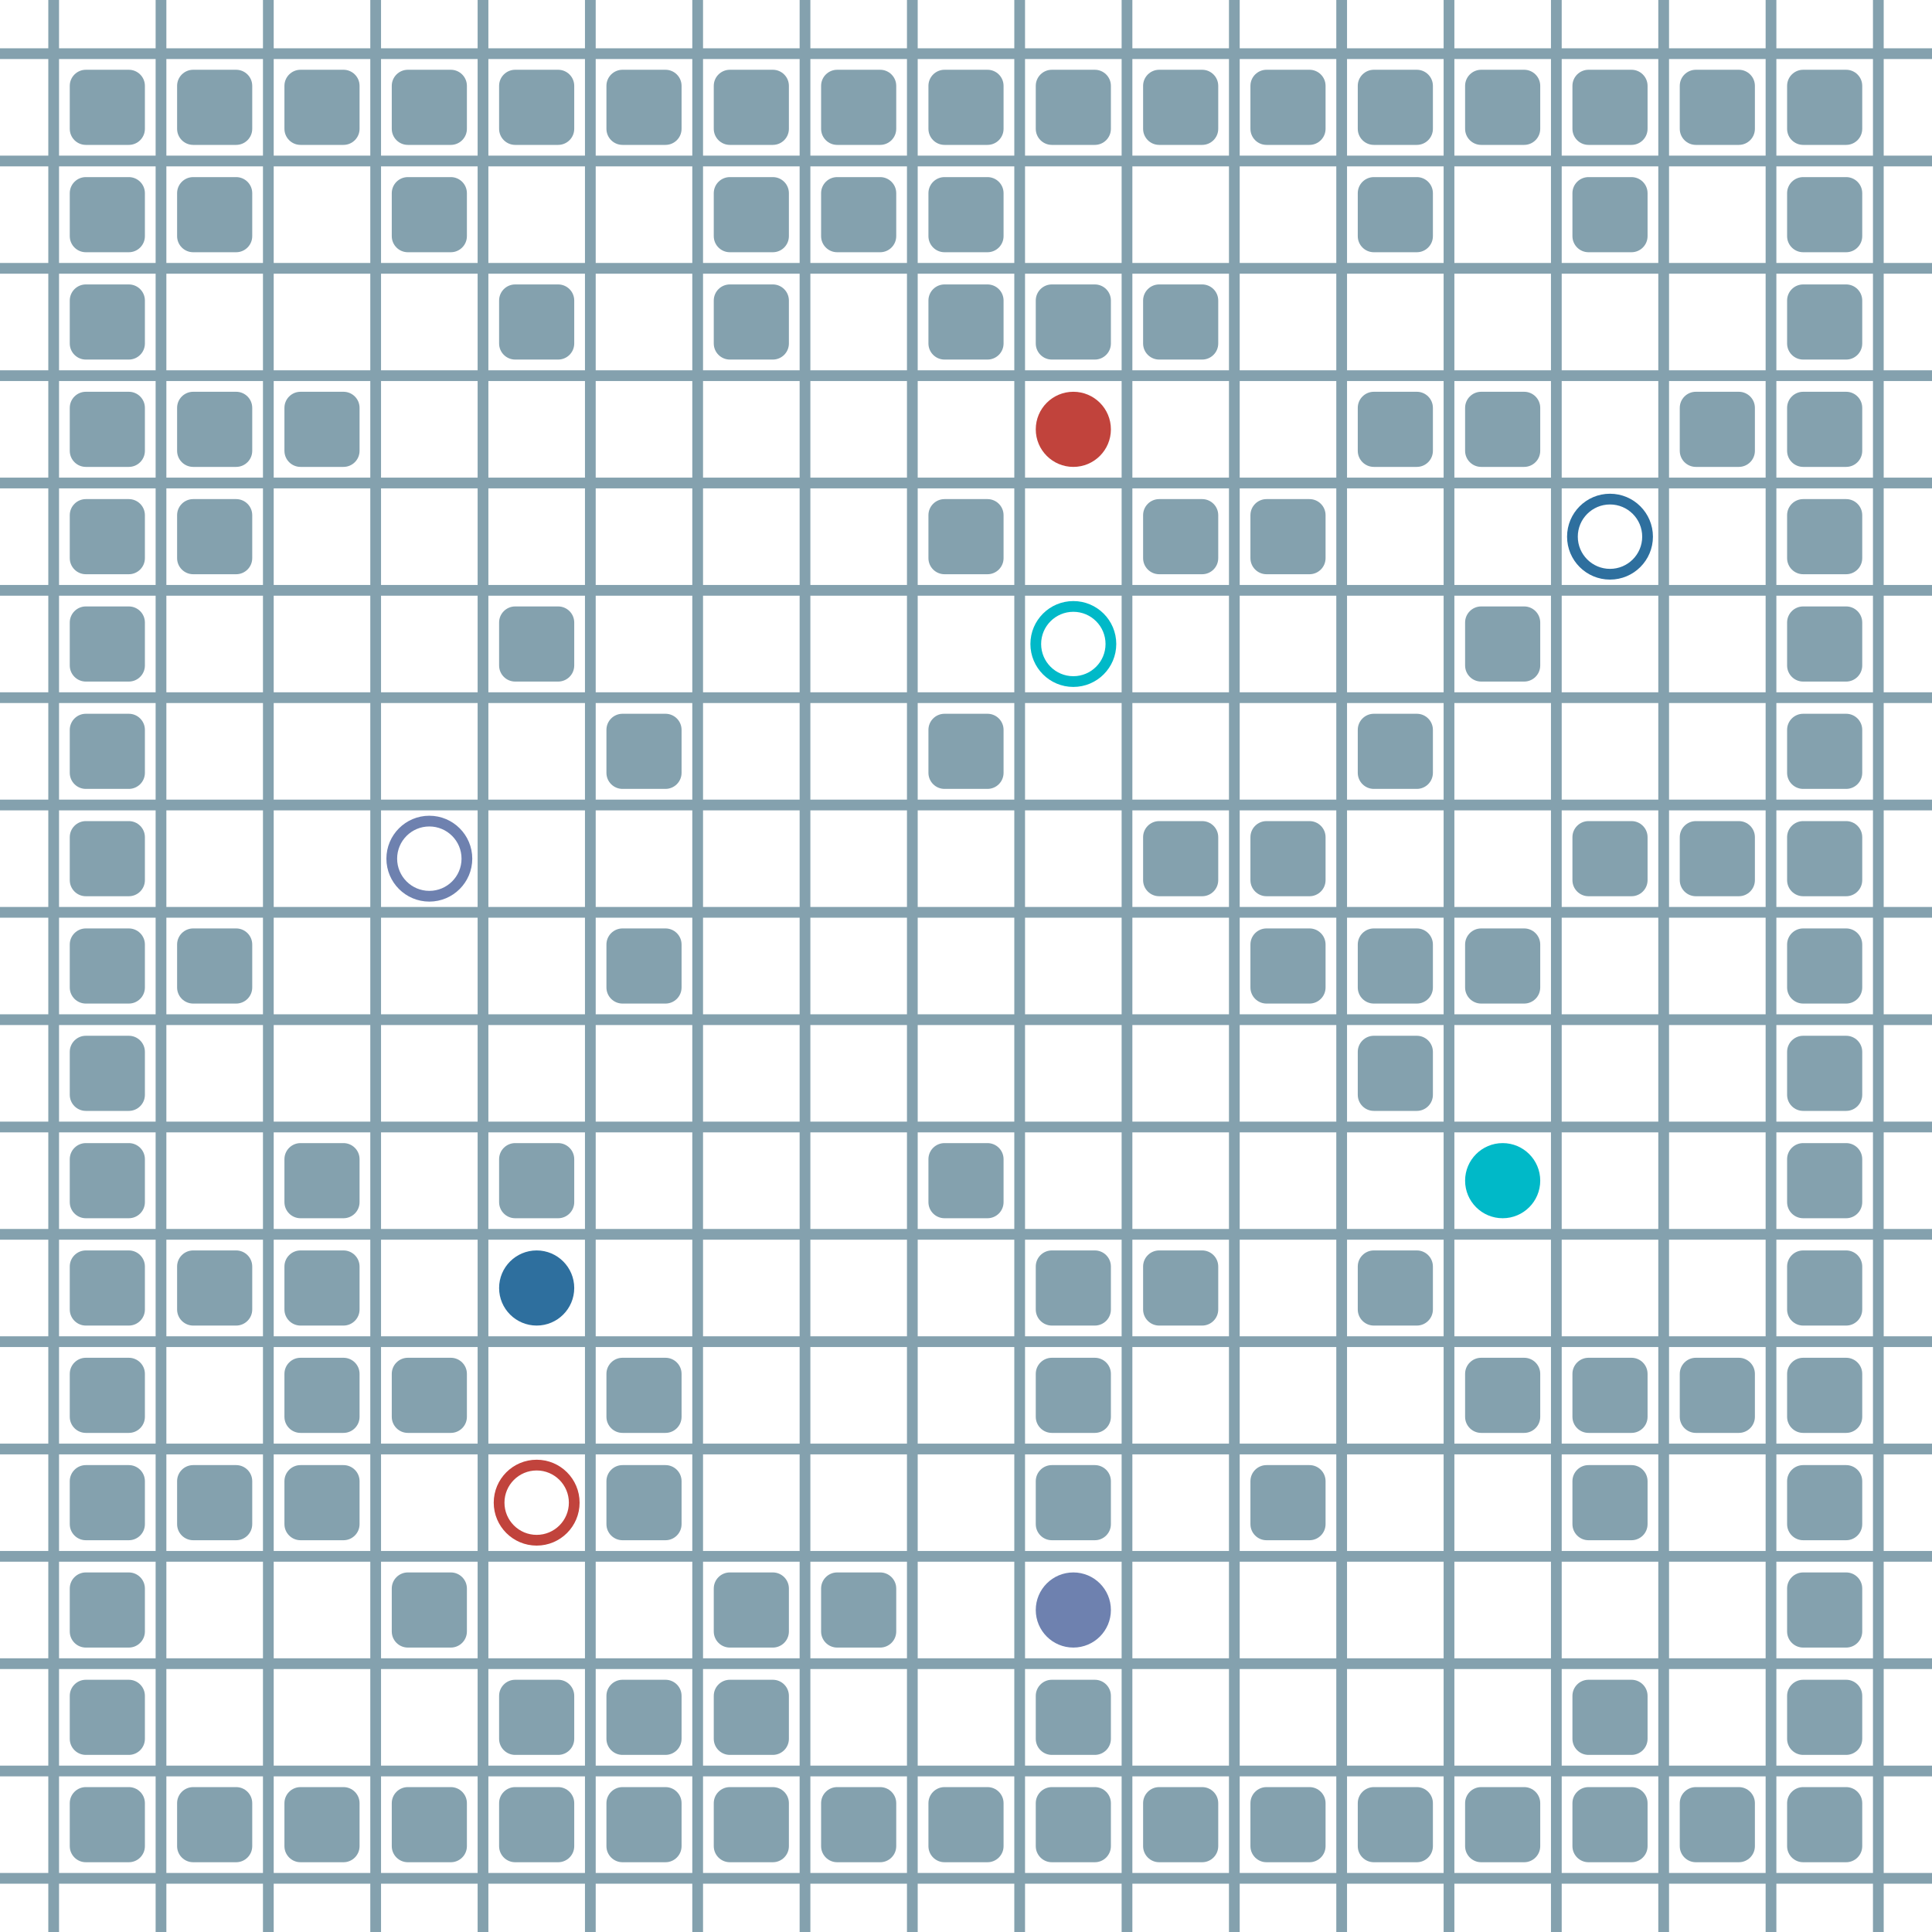
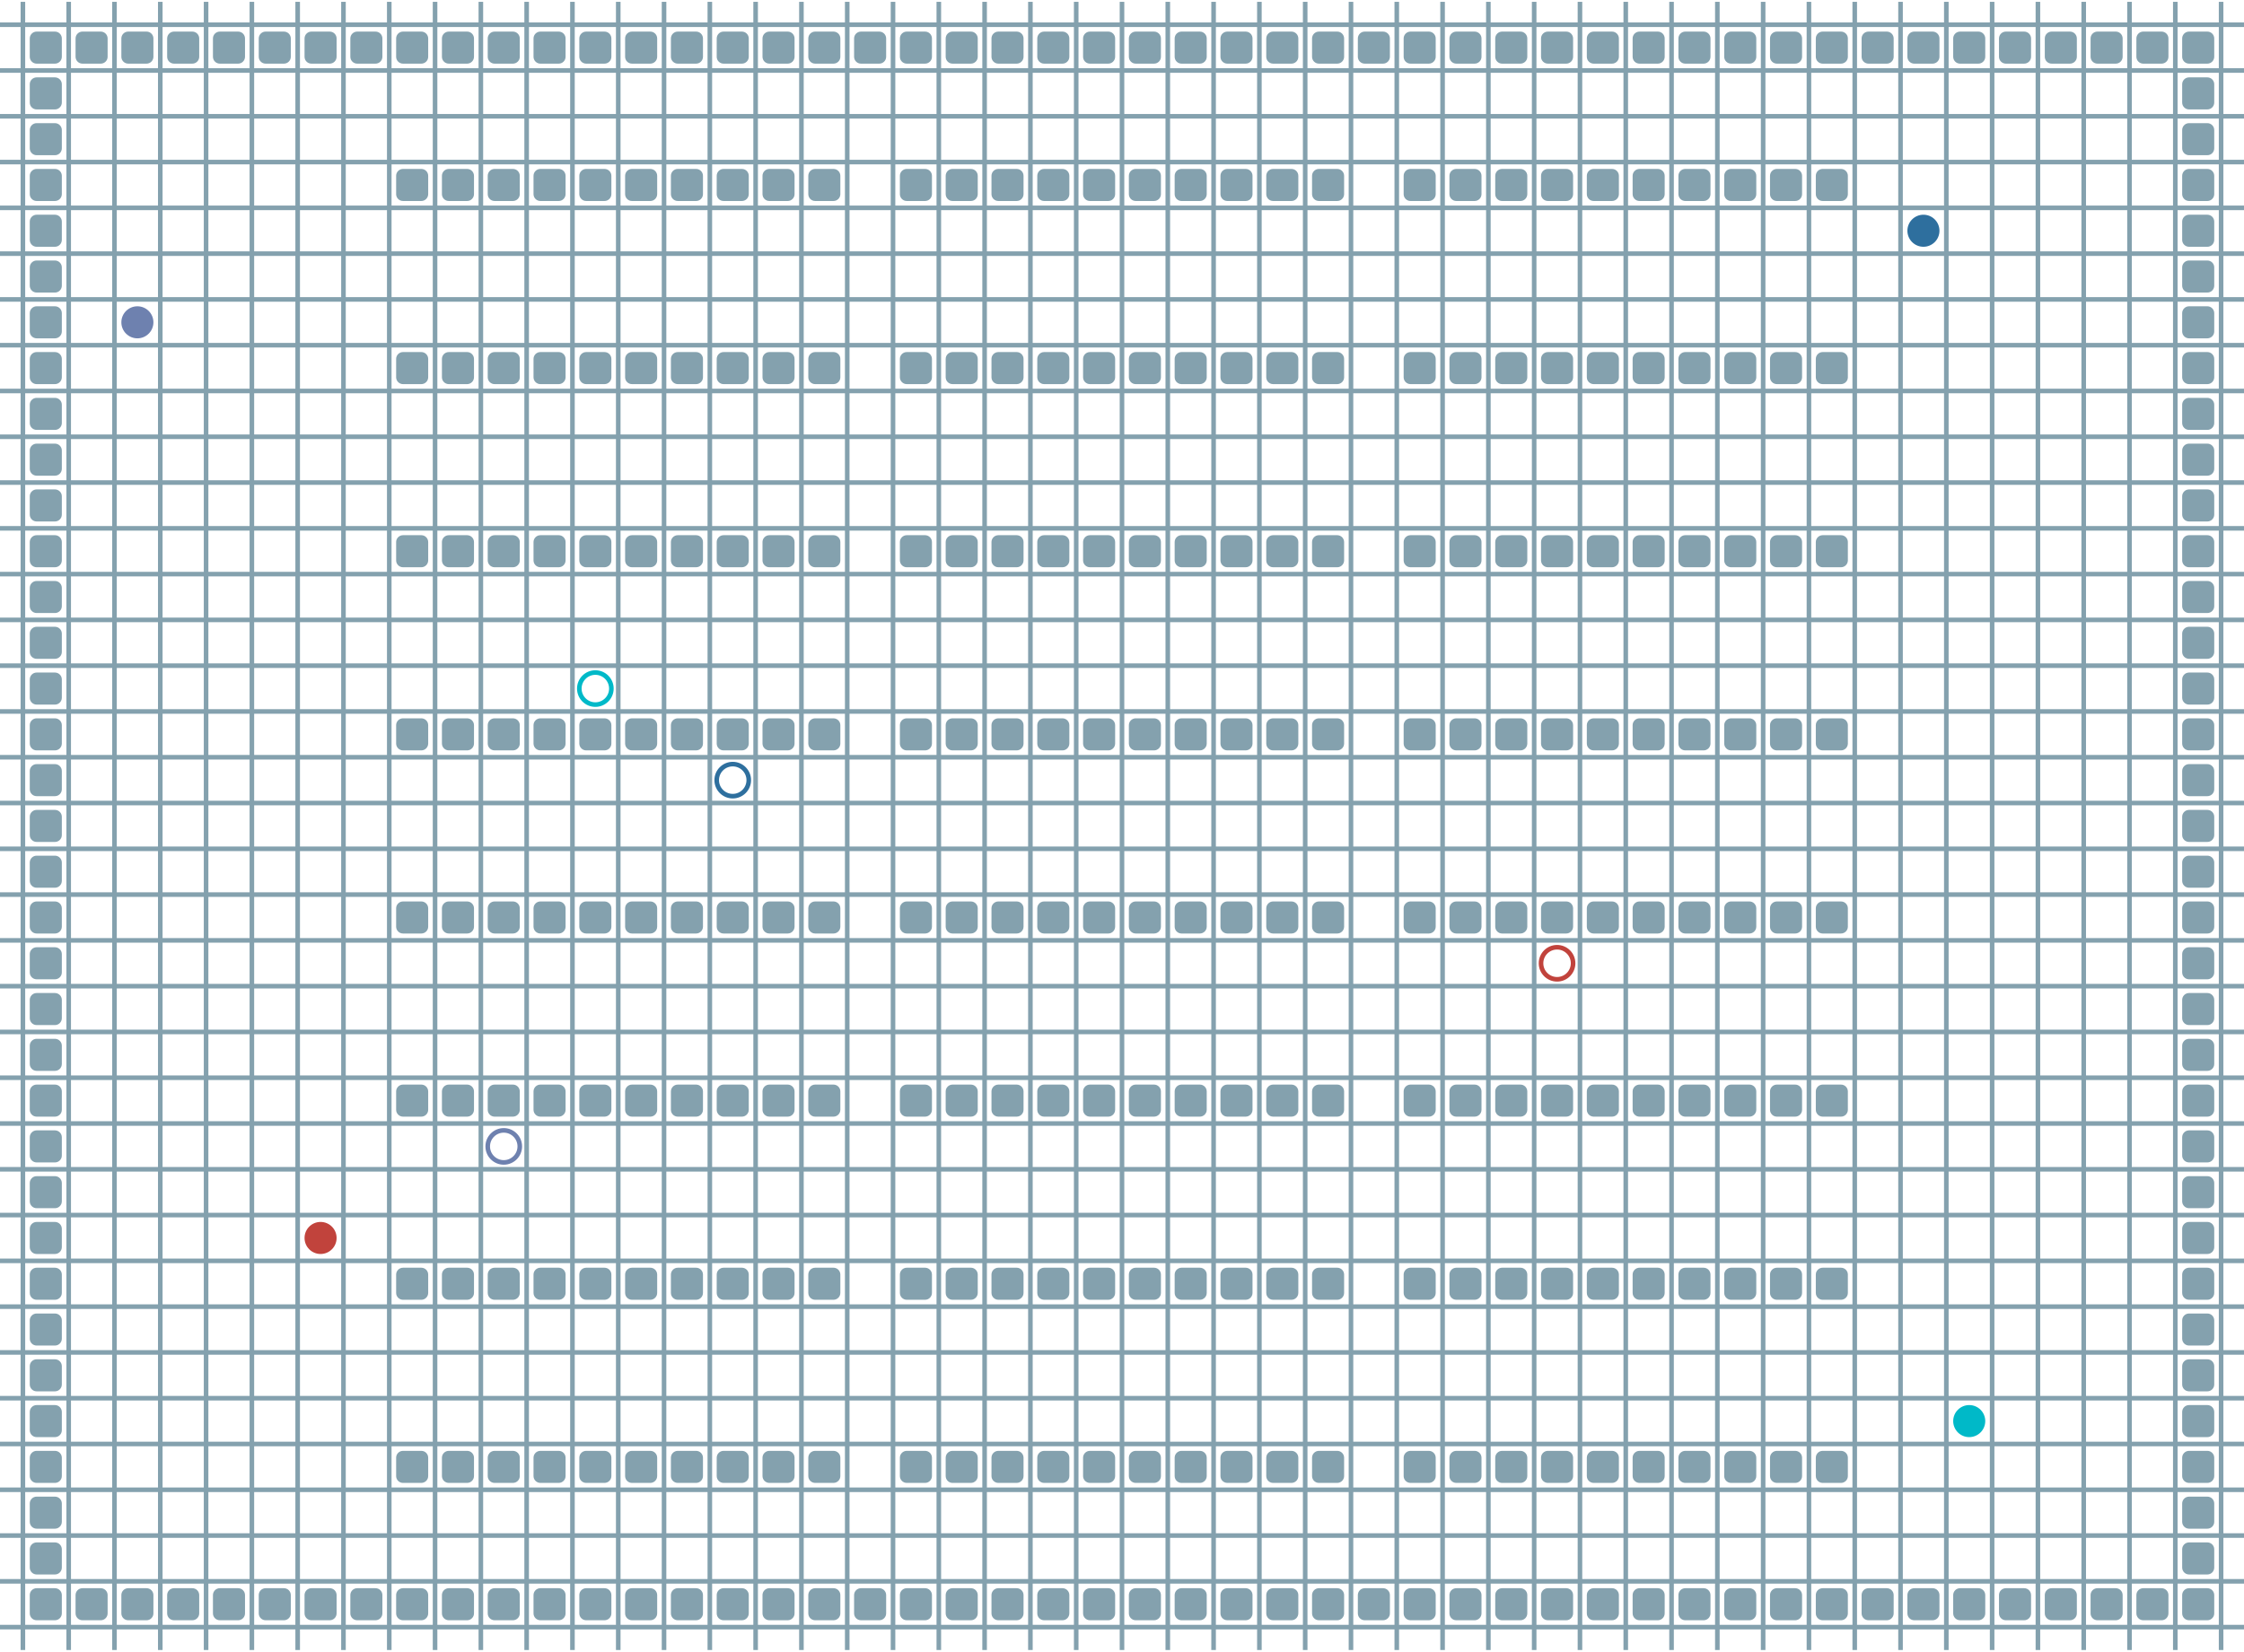
- <svg xmlns="http://www.w3.org/2000/svg" width="512" height="512" viewBox="0 -1800 1800 1800">
+ <svg xmlns="http://www.w3.org/2000/svg" width="512" height="377" viewBox="0 -3600 4900 3600">
  <defs>
    <rect id="obstacle" width="70" height="70" fill="#84A1AE" rx="15" />
    <style>
        .line {stroke: #84A1AE; stroke-width: 10;}
        .agent {r: 35;}
        .target {fill: none; stroke-width: 10; r: 35;}
        </style>
  </defs>
-   <line class="line" x1="-50.0" x2="-50.0" y1="0" y2="-1800" />
-   <line class="line" x1="50.0" x2="50.0" y1="0" y2="-1800" />
-   <line class="line" x1="150.0" x2="150.0" y1="0" y2="-1800" />
-   <line class="line" x1="250.0" x2="250.0" y1="0" y2="-1800" />
-   <line class="line" x1="350.0" x2="350.0" y1="0" y2="-1800" />
-   <line class="line" x1="450.0" x2="450.0" y1="0" y2="-1800" />
-   <line class="line" x1="550.0" x2="550.0" y1="0" y2="-1800" />
-   <line class="line" x1="650.0" x2="650.0" y1="0" y2="-1800" />
-   <line class="line" x1="750.0" x2="750.0" y1="0" y2="-1800" />
-   <line class="line" x1="850.0" x2="850.0" y1="0" y2="-1800" />
-   <line class="line" x1="950.0" x2="950.0" y1="0" y2="-1800" />
-   <line class="line" x1="1050.0" x2="1050.0" y1="0" y2="-1800" />
-   <line class="line" x1="1150.0" x2="1150.0" y1="0" y2="-1800" />
-   <line class="line" x1="1250.0" x2="1250.0" y1="0" y2="-1800" />
-   <line class="line" x1="1350.0" x2="1350.0" y1="0" y2="-1800" />
-   <line class="line" x1="1450.0" x2="1450.0" y1="0" y2="-1800" />
-   <line class="line" x1="1550.0" x2="1550.0" y1="0" y2="-1800" />
-   <line class="line" x1="1650.0" x2="1650.0" y1="0" y2="-1800" />
-   <line class="line" x1="1750.0" x2="1750.0" y1="0" y2="-1800" />
-   <line class="line" x1="0" x2="1800" y1="50.0" y2="50.0" />
-   <line class="line" x1="0" x2="1800" y1="-50.0" y2="-50.0" />
-   <line class="line" x1="0" x2="1800" y1="-150.0" y2="-150.0" />
-   <line class="line" x1="0" x2="1800" y1="-250.0" y2="-250.0" />
-   <line class="line" x1="0" x2="1800" y1="-350.0" y2="-350.0" />
-   <line class="line" x1="0" x2="1800" y1="-450.0" y2="-450.0" />
-   <line class="line" x1="0" x2="1800" y1="-550.0" y2="-550.0" />
-   <line class="line" x1="0" x2="1800" y1="-650.0" y2="-650.0" />
-   <line class="line" x1="0" x2="1800" y1="-750.0" y2="-750.0" />
-   <line class="line" x1="0" x2="1800" y1="-850.0" y2="-850.0" />
-   <line class="line" x1="0" x2="1800" y1="-950.0" y2="-950.0" />
-   <line class="line" x1="0" x2="1800" y1="-1050.0" y2="-1050.0" />
-   <line class="line" x1="0" x2="1800" y1="-1150.0" y2="-1150.0" />
-   <line class="line" x1="0" x2="1800" y1="-1250.0" y2="-1250.0" />
-   <line class="line" x1="0" x2="1800" y1="-1350.0" y2="-1350.0" />
-   <line class="line" x1="0" x2="1800" y1="-1450.0" y2="-1450.0" />
-   <line class="line" x1="0" x2="1800" y1="-1550.0" y2="-1550.0" />
-   <line class="line" x1="0" x2="1800" y1="-1650.0" y2="-1650.0" />
-   <line class="line" x1="0" x2="1800" y1="-1750.0" y2="-1750.0" />
+   <line class="line" x1="-50.0" x2="-50.0" y1="0" y2="-3600" />
+   <line class="line" x1="50.0" x2="50.0" y1="0" y2="-3600" />
+   <line class="line" x1="150.0" x2="150.0" y1="0" y2="-3600" />
+   <line class="line" x1="250.0" x2="250.0" y1="0" y2="-3600" />
+   <line class="line" x1="350.0" x2="350.0" y1="0" y2="-3600" />
+   <line class="line" x1="450.0" x2="450.0" y1="0" y2="-3600" />
+   <line class="line" x1="550.0" x2="550.0" y1="0" y2="-3600" />
+   <line class="line" x1="650.0" x2="650.0" y1="0" y2="-3600" />
+   <line class="line" x1="750.0" x2="750.0" y1="0" y2="-3600" />
+   <line class="line" x1="850.0" x2="850.0" y1="0" y2="-3600" />
+   <line class="line" x1="950.0" x2="950.0" y1="0" y2="-3600" />
+   <line class="line" x1="1050.0" x2="1050.0" y1="0" y2="-3600" />
+   <line class="line" x1="1150.0" x2="1150.0" y1="0" y2="-3600" />
+   <line class="line" x1="1250.0" x2="1250.0" y1="0" y2="-3600" />
+   <line class="line" x1="1350.0" x2="1350.0" y1="0" y2="-3600" />
+   <line class="line" x1="1450.0" x2="1450.0" y1="0" y2="-3600" />
+   <line class="line" x1="1550.0" x2="1550.0" y1="0" y2="-3600" />
+   <line class="line" x1="1650.0" x2="1650.0" y1="0" y2="-3600" />
+   <line class="line" x1="1750.0" x2="1750.0" y1="0" y2="-3600" />
+   <line class="line" x1="1850.0" x2="1850.0" y1="0" y2="-3600" />
+   <line class="line" x1="1950.0" x2="1950.0" y1="0" y2="-3600" />
+   <line class="line" x1="2050.0" x2="2050.0" y1="0" y2="-3600" />
+   <line class="line" x1="2150.0" x2="2150.0" y1="0" y2="-3600" />
+   <line class="line" x1="2250.0" x2="2250.0" y1="0" y2="-3600" />
+   <line class="line" x1="2350.0" x2="2350.0" y1="0" y2="-3600" />
+   <line class="line" x1="2450.0" x2="2450.0" y1="0" y2="-3600" />
+   <line class="line" x1="2550.0" x2="2550.0" y1="0" y2="-3600" />
+   <line class="line" x1="2650.0" x2="2650.0" y1="0" y2="-3600" />
+   <line class="line" x1="2750.0" x2="2750.0" y1="0" y2="-3600" />
+   <line class="line" x1="2850.0" x2="2850.0" y1="0" y2="-3600" />
+   <line class="line" x1="2950.0" x2="2950.0" y1="0" y2="-3600" />
+   <line class="line" x1="3050.0" x2="3050.0" y1="0" y2="-3600" />
+   <line class="line" x1="3150.0" x2="3150.0" y1="0" y2="-3600" />
+   <line class="line" x1="3250.0" x2="3250.0" y1="0" y2="-3600" />
+   <line class="line" x1="3350.0" x2="3350.0" y1="0" y2="-3600" />
+   <line class="line" x1="3450.0" x2="3450.0" y1="0" y2="-3600" />
+   <line class="line" x1="3550.0" x2="3550.0" y1="0" y2="-3600" />
+   <line class="line" x1="3650.0" x2="3650.0" y1="0" y2="-3600" />
+   <line class="line" x1="3750.0" x2="3750.0" y1="0" y2="-3600" />
+   <line class="line" x1="3850.0" x2="3850.0" y1="0" y2="-3600" />
+   <line class="line" x1="3950.0" x2="3950.0" y1="0" y2="-3600" />
+   <line class="line" x1="4050.0" x2="4050.0" y1="0" y2="-3600" />
+   <line class="line" x1="4150.0" x2="4150.0" y1="0" y2="-3600" />
+   <line class="line" x1="4250.0" x2="4250.0" y1="0" y2="-3600" />
+   <line class="line" x1="4350.0" x2="4350.0" y1="0" y2="-3600" />
+   <line class="line" x1="4450.0" x2="4450.0" y1="0" y2="-3600" />
+   <line class="line" x1="4550.0" x2="4550.0" y1="0" y2="-3600" />
+   <line class="line" x1="4650.0" x2="4650.0" y1="0" y2="-3600" />
+   <line class="line" x1="4750.0" x2="4750.0" y1="0" y2="-3600" />
+   <line class="line" x1="4850.0" x2="4850.0" y1="0" y2="-3600" />
+   <line class="line" x1="0" x2="4900" y1="50.0" y2="50.0" />
+   <line class="line" x1="0" x2="4900" y1="-50.0" y2="-50.0" />
+   <line class="line" x1="0" x2="4900" y1="-150.0" y2="-150.0" />
+   <line class="line" x1="0" x2="4900" y1="-250.0" y2="-250.0" />
+   <line class="line" x1="0" x2="4900" y1="-350.0" y2="-350.0" />
+   <line class="line" x1="0" x2="4900" y1="-450.0" y2="-450.0" />
+   <line class="line" x1="0" x2="4900" y1="-550.0" y2="-550.0" />
+   <line class="line" x1="0" x2="4900" y1="-650.0" y2="-650.0" />
+   <line class="line" x1="0" x2="4900" y1="-750.0" y2="-750.0" />
+   <line class="line" x1="0" x2="4900" y1="-850.0" y2="-850.0" />
+   <line class="line" x1="0" x2="4900" y1="-950.0" y2="-950.0" />
+   <line class="line" x1="0" x2="4900" y1="-1050.0" y2="-1050.0" />
+   <line class="line" x1="0" x2="4900" y1="-1150.0" y2="-1150.0" />
+   <line class="line" x1="0" x2="4900" y1="-1250.0" y2="-1250.0" />
+   <line class="line" x1="0" x2="4900" y1="-1350.0" y2="-1350.0" />
+   <line class="line" x1="0" x2="4900" y1="-1450.0" y2="-1450.0" />
+   <line class="line" x1="0" x2="4900" y1="-1550.0" y2="-1550.0" />
+   <line class="line" x1="0" x2="4900" y1="-1650.0" y2="-1650.0" />
+   <line class="line" x1="0" x2="4900" y1="-1750.0" y2="-1750.0" />
+   <line class="line" x1="0" x2="4900" y1="-1850.0" y2="-1850.0" />
+   <line class="line" x1="0" x2="4900" y1="-1950.0" y2="-1950.0" />
+   <line class="line" x1="0" x2="4900" y1="-2050.0" y2="-2050.0" />
+   <line class="line" x1="0" x2="4900" y1="-2150.0" y2="-2150.0" />
+   <line class="line" x1="0" x2="4900" y1="-2250.0" y2="-2250.0" />
+   <line class="line" x1="0" x2="4900" y1="-2350.0" y2="-2350.0" />
+   <line class="line" x1="0" x2="4900" y1="-2450.0" y2="-2450.0" />
+   <line class="line" x1="0" x2="4900" y1="-2550.0" y2="-2550.0" />
+   <line class="line" x1="0" x2="4900" y1="-2650.0" y2="-2650.0" />
+   <line class="line" x1="0" x2="4900" y1="-2750.0" y2="-2750.0" />
+   <line class="line" x1="0" x2="4900" y1="-2850.0" y2="-2850.0" />
+   <line class="line" x1="0" x2="4900" y1="-2950.0" y2="-2950.0" />
+   <line class="line" x1="0" x2="4900" y1="-3050.0" y2="-3050.0" />
+   <line class="line" x1="0" x2="4900" y1="-3150.0" y2="-3150.0" />
+   <line class="line" x1="0" x2="4900" y1="-3250.0" y2="-3250.0" />
+   <line class="line" x1="0" x2="4900" y1="-3350.0" y2="-3350.0" />
+   <line class="line" x1="0" x2="4900" y1="-3450.0" y2="-3450.0" />
+   <line class="line" x1="0" x2="4900" y1="-3550.0" y2="-3550.0" />
  <use href="#obstacle" x="65" y="-135" />
  <use href="#obstacle" x="65" y="-235" />
  <use href="#obstacle" x="65" y="-335" />
  <use href="#obstacle" x="65" y="-435" />
  <use href="#obstacle" x="65" y="-535" />
  <use href="#obstacle" x="65" y="-635" />
  <use href="#obstacle" x="65" y="-735" />
  <use href="#obstacle" x="65" y="-835" />
  <use href="#obstacle" x="65" y="-935" />
  <use href="#obstacle" x="65" y="-1035" />
  <use href="#obstacle" x="65" y="-1135" />
  <use href="#obstacle" x="65" y="-1235" />
  <use href="#obstacle" x="65" y="-1335" />
  <use href="#obstacle" x="65" y="-1435" />
  <use href="#obstacle" x="65" y="-1535" />
  <use href="#obstacle" x="65" y="-1635" />
  <use href="#obstacle" x="65" y="-1735" />
+   <use href="#obstacle" x="65" y="-1835" />
+   <use href="#obstacle" x="65" y="-1935" />
+   <use href="#obstacle" x="65" y="-2035" />
+   <use href="#obstacle" x="65" y="-2135" />
+   <use href="#obstacle" x="65" y="-2235" />
+   <use href="#obstacle" x="65" y="-2335" />
+   <use href="#obstacle" x="65" y="-2435" />
+   <use href="#obstacle" x="65" y="-2535" />
+   <use href="#obstacle" x="65" y="-2635" />
+   <use href="#obstacle" x="65" y="-2735" />
+   <use href="#obstacle" x="65" y="-2835" />
+   <use href="#obstacle" x="65" y="-2935" />
+   <use href="#obstacle" x="65" y="-3035" />
+   <use href="#obstacle" x="65" y="-3135" />
+   <use href="#obstacle" x="65" y="-3235" />
+   <use href="#obstacle" x="65" y="-3335" />
+   <use href="#obstacle" x="65" y="-3435" />
+   <use href="#obstacle" x="65" y="-3535" />
  <use href="#obstacle" x="165" y="-135" />
-   <use href="#obstacle" x="165" y="-435" />
-   <use href="#obstacle" x="165" y="-635" />
-   <use href="#obstacle" x="165" y="-935" />
-   <use href="#obstacle" x="165" y="-1335" />
-   <use href="#obstacle" x="165" y="-1435" />
-   <use href="#obstacle" x="165" y="-1635" />
-   <use href="#obstacle" x="165" y="-1735" />
+   <use href="#obstacle" x="165" y="-3535" />
  <use href="#obstacle" x="265" y="-135" />
-   <use href="#obstacle" x="265" y="-435" />
-   <use href="#obstacle" x="265" y="-535" />
-   <use href="#obstacle" x="265" y="-635" />
-   <use href="#obstacle" x="265" y="-735" />
-   <use href="#obstacle" x="265" y="-1435" />
-   <use href="#obstacle" x="265" y="-1735" />
+   <use href="#obstacle" x="265" y="-3535" />
  <use href="#obstacle" x="365" y="-135" />
-   <use href="#obstacle" x="365" y="-335" />
-   <use href="#obstacle" x="365" y="-535" />
-   <use href="#obstacle" x="365" y="-1635" />
-   <use href="#obstacle" x="365" y="-1735" />
+   <use href="#obstacle" x="365" y="-3535" />
  <use href="#obstacle" x="465" y="-135" />
-   <use href="#obstacle" x="465" y="-235" />
-   <use href="#obstacle" x="465" y="-735" />
-   <use href="#obstacle" x="465" y="-1235" />
-   <use href="#obstacle" x="465" y="-1535" />
-   <use href="#obstacle" x="465" y="-1735" />
+   <use href="#obstacle" x="465" y="-3535" />
  <use href="#obstacle" x="565" y="-135" />
-   <use href="#obstacle" x="565" y="-235" />
-   <use href="#obstacle" x="565" y="-435" />
-   <use href="#obstacle" x="565" y="-535" />
-   <use href="#obstacle" x="565" y="-935" />
-   <use href="#obstacle" x="565" y="-1135" />
-   <use href="#obstacle" x="565" y="-1735" />
+   <use href="#obstacle" x="565" y="-3535" />
  <use href="#obstacle" x="665" y="-135" />
-   <use href="#obstacle" x="665" y="-235" />
-   <use href="#obstacle" x="665" y="-335" />
-   <use href="#obstacle" x="665" y="-1535" />
-   <use href="#obstacle" x="665" y="-1635" />
-   <use href="#obstacle" x="665" y="-1735" />
+   <use href="#obstacle" x="665" y="-3535" />
  <use href="#obstacle" x="765" y="-135" />
-   <use href="#obstacle" x="765" y="-335" />
-   <use href="#obstacle" x="765" y="-1635" />
-   <use href="#obstacle" x="765" y="-1735" />
+   <use href="#obstacle" x="765" y="-3535" />
  <use href="#obstacle" x="865" y="-135" />
-   <use href="#obstacle" x="865" y="-735" />
-   <use href="#obstacle" x="865" y="-1135" />
-   <use href="#obstacle" x="865" y="-1335" />
-   <use href="#obstacle" x="865" y="-1535" />
+   <use href="#obstacle" x="865" y="-435" />
+   <use href="#obstacle" x="865" y="-835" />
+   <use href="#obstacle" x="865" y="-1235" />
  <use href="#obstacle" x="865" y="-1635" />
-   <use href="#obstacle" x="865" y="-1735" />
+   <use href="#obstacle" x="865" y="-2035" />
+   <use href="#obstacle" x="865" y="-2435" />
+   <use href="#obstacle" x="865" y="-2835" />
+   <use href="#obstacle" x="865" y="-3235" />
+   <use href="#obstacle" x="865" y="-3535" />
  <use href="#obstacle" x="965" y="-135" />
-   <use href="#obstacle" x="965" y="-235" />
  <use href="#obstacle" x="965" y="-435" />
-   <use href="#obstacle" x="965" y="-535" />
-   <use href="#obstacle" x="965" y="-635" />
-   <use href="#obstacle" x="965" y="-1535" />
-   <use href="#obstacle" x="965" y="-1735" />
+   <use href="#obstacle" x="965" y="-835" />
+   <use href="#obstacle" x="965" y="-1235" />
+   <use href="#obstacle" x="965" y="-1635" />
+   <use href="#obstacle" x="965" y="-2035" />
+   <use href="#obstacle" x="965" y="-2435" />
+   <use href="#obstacle" x="965" y="-2835" />
+   <use href="#obstacle" x="965" y="-3235" />
+   <use href="#obstacle" x="965" y="-3535" />
  <use href="#obstacle" x="1065" y="-135" />
-   <use href="#obstacle" x="1065" y="-635" />
-   <use href="#obstacle" x="1065" y="-1035" />
-   <use href="#obstacle" x="1065" y="-1335" />
-   <use href="#obstacle" x="1065" y="-1535" />
-   <use href="#obstacle" x="1065" y="-1735" />
+   <use href="#obstacle" x="1065" y="-435" />
+   <use href="#obstacle" x="1065" y="-835" />
+   <use href="#obstacle" x="1065" y="-1235" />
+   <use href="#obstacle" x="1065" y="-1635" />
+   <use href="#obstacle" x="1065" y="-2035" />
+   <use href="#obstacle" x="1065" y="-2435" />
+   <use href="#obstacle" x="1065" y="-2835" />
+   <use href="#obstacle" x="1065" y="-3235" />
+   <use href="#obstacle" x="1065" y="-3535" />
  <use href="#obstacle" x="1165" y="-135" />
  <use href="#obstacle" x="1165" y="-435" />
-   <use href="#obstacle" x="1165" y="-935" />
-   <use href="#obstacle" x="1165" y="-1035" />
-   <use href="#obstacle" x="1165" y="-1335" />
-   <use href="#obstacle" x="1165" y="-1735" />
+   <use href="#obstacle" x="1165" y="-835" />
+   <use href="#obstacle" x="1165" y="-1235" />
+   <use href="#obstacle" x="1165" y="-1635" />
+   <use href="#obstacle" x="1165" y="-2035" />
+   <use href="#obstacle" x="1165" y="-2435" />
+   <use href="#obstacle" x="1165" y="-2835" />
+   <use href="#obstacle" x="1165" y="-3235" />
+   <use href="#obstacle" x="1165" y="-3535" />
  <use href="#obstacle" x="1265" y="-135" />
-   <use href="#obstacle" x="1265" y="-635" />
+   <use href="#obstacle" x="1265" y="-435" />
  <use href="#obstacle" x="1265" y="-835" />
-   <use href="#obstacle" x="1265" y="-935" />
-   <use href="#obstacle" x="1265" y="-1135" />
-   <use href="#obstacle" x="1265" y="-1435" />
+   <use href="#obstacle" x="1265" y="-1235" />
  <use href="#obstacle" x="1265" y="-1635" />
-   <use href="#obstacle" x="1265" y="-1735" />
+   <use href="#obstacle" x="1265" y="-2035" />
+   <use href="#obstacle" x="1265" y="-2435" />
+   <use href="#obstacle" x="1265" y="-2835" />
+   <use href="#obstacle" x="1265" y="-3235" />
+   <use href="#obstacle" x="1265" y="-3535" />
  <use href="#obstacle" x="1365" y="-135" />
-   <use href="#obstacle" x="1365" y="-535" />
-   <use href="#obstacle" x="1365" y="-935" />
+   <use href="#obstacle" x="1365" y="-435" />
+   <use href="#obstacle" x="1365" y="-835" />
  <use href="#obstacle" x="1365" y="-1235" />
-   <use href="#obstacle" x="1365" y="-1435" />
-   <use href="#obstacle" x="1365" y="-1735" />
+   <use href="#obstacle" x="1365" y="-1635" />
+   <use href="#obstacle" x="1365" y="-2035" />
+   <use href="#obstacle" x="1365" y="-2435" />
+   <use href="#obstacle" x="1365" y="-2835" />
+   <use href="#obstacle" x="1365" y="-3235" />
+   <use href="#obstacle" x="1365" y="-3535" />
  <use href="#obstacle" x="1465" y="-135" />
-   <use href="#obstacle" x="1465" y="-235" />
  <use href="#obstacle" x="1465" y="-435" />
-   <use href="#obstacle" x="1465" y="-535" />
-   <use href="#obstacle" x="1465" y="-1035" />
+   <use href="#obstacle" x="1465" y="-835" />
+   <use href="#obstacle" x="1465" y="-1235" />
  <use href="#obstacle" x="1465" y="-1635" />
-   <use href="#obstacle" x="1465" y="-1735" />
+   <use href="#obstacle" x="1465" y="-2035" />
+   <use href="#obstacle" x="1465" y="-2435" />
+   <use href="#obstacle" x="1465" y="-2835" />
+   <use href="#obstacle" x="1465" y="-3235" />
+   <use href="#obstacle" x="1465" y="-3535" />
  <use href="#obstacle" x="1565" y="-135" />
-   <use href="#obstacle" x="1565" y="-535" />
-   <use href="#obstacle" x="1565" y="-1035" />
-   <use href="#obstacle" x="1565" y="-1435" />
-   <use href="#obstacle" x="1565" y="-1735" />
+   <use href="#obstacle" x="1565" y="-435" />
+   <use href="#obstacle" x="1565" y="-835" />
+   <use href="#obstacle" x="1565" y="-1235" />
+   <use href="#obstacle" x="1565" y="-1635" />
+   <use href="#obstacle" x="1565" y="-2035" />
+   <use href="#obstacle" x="1565" y="-2435" />
+   <use href="#obstacle" x="1565" y="-2835" />
+   <use href="#obstacle" x="1565" y="-3235" />
+   <use href="#obstacle" x="1565" y="-3535" />
  <use href="#obstacle" x="1665" y="-135" />
-   <use href="#obstacle" x="1665" y="-235" />
-   <use href="#obstacle" x="1665" y="-335" />
  <use href="#obstacle" x="1665" y="-435" />
-   <use href="#obstacle" x="1665" y="-535" />
-   <use href="#obstacle" x="1665" y="-635" />
-   <use href="#obstacle" x="1665" y="-735" />
  <use href="#obstacle" x="1665" y="-835" />
-   <use href="#obstacle" x="1665" y="-935" />
-   <use href="#obstacle" x="1665" y="-1035" />
-   <use href="#obstacle" x="1665" y="-1135" />
  <use href="#obstacle" x="1665" y="-1235" />
-   <use href="#obstacle" x="1665" y="-1335" />
-   <use href="#obstacle" x="1665" y="-1435" />
-   <use href="#obstacle" x="1665" y="-1535" />
  <use href="#obstacle" x="1665" y="-1635" />
-   <use href="#obstacle" x="1665" y="-1735" />
-   <circle class="agent" cx="1000" cy="-1400" fill="#c1433c" r="35" />
-   <circle class="agent" cx="500" cy="-600" fill="#2e6f9e" r="35" />
-   <circle class="agent" cx="1000" cy="-300" fill="#6e81af" r="35" />
-   <circle class="agent" cx="1400" cy="-700" fill="#00b9c8" r="35" />
-   <circle class="target" cx="500" cy="-400" r="35" stroke="#c1433c" />
-   <circle class="target" cx="1500" cy="-1300" r="35" stroke="#2e6f9e" />
-   <circle class="target" cx="400" cy="-1000" r="35" stroke="#6e81af" />
-   <circle class="target" cx="1000" cy="-1200" r="35" stroke="#00b9c8" />
+   <use href="#obstacle" x="1665" y="-2035" />
+   <use href="#obstacle" x="1665" y="-2435" />
+   <use href="#obstacle" x="1665" y="-2835" />
+   <use href="#obstacle" x="1665" y="-3235" />
+   <use href="#obstacle" x="1665" y="-3535" />
+   <use href="#obstacle" x="1765" y="-135" />
+   <use href="#obstacle" x="1765" y="-435" />
+   <use href="#obstacle" x="1765" y="-835" />
+   <use href="#obstacle" x="1765" y="-1235" />
+   <use href="#obstacle" x="1765" y="-1635" />
+   <use href="#obstacle" x="1765" y="-2035" />
+   <use href="#obstacle" x="1765" y="-2435" />
+   <use href="#obstacle" x="1765" y="-2835" />
+   <use href="#obstacle" x="1765" y="-3235" />
+   <use href="#obstacle" x="1765" y="-3535" />
+   <use href="#obstacle" x="1865" y="-135" />
+   <use href="#obstacle" x="1865" y="-3535" />
+   <use href="#obstacle" x="1965" y="-135" />
+   <use href="#obstacle" x="1965" y="-435" />
+   <use href="#obstacle" x="1965" y="-835" />
+   <use href="#obstacle" x="1965" y="-1235" />
+   <use href="#obstacle" x="1965" y="-1635" />
+   <use href="#obstacle" x="1965" y="-2035" />
+   <use href="#obstacle" x="1965" y="-2435" />
+   <use href="#obstacle" x="1965" y="-2835" />
+   <use href="#obstacle" x="1965" y="-3235" />
+   <use href="#obstacle" x="1965" y="-3535" />
+   <use href="#obstacle" x="2065" y="-135" />
+   <use href="#obstacle" x="2065" y="-435" />
+   <use href="#obstacle" x="2065" y="-835" />
+   <use href="#obstacle" x="2065" y="-1235" />
+   <use href="#obstacle" x="2065" y="-1635" />
+   <use href="#obstacle" x="2065" y="-2035" />
+   <use href="#obstacle" x="2065" y="-2435" />
+   <use href="#obstacle" x="2065" y="-2835" />
+   <use href="#obstacle" x="2065" y="-3235" />
+   <use href="#obstacle" x="2065" y="-3535" />
+   <use href="#obstacle" x="2165" y="-135" />
+   <use href="#obstacle" x="2165" y="-435" />
+   <use href="#obstacle" x="2165" y="-835" />
+   <use href="#obstacle" x="2165" y="-1235" />
+   <use href="#obstacle" x="2165" y="-1635" />
+   <use href="#obstacle" x="2165" y="-2035" />
+   <use href="#obstacle" x="2165" y="-2435" />
+   <use href="#obstacle" x="2165" y="-2835" />
+   <use href="#obstacle" x="2165" y="-3235" />
+   <use href="#obstacle" x="2165" y="-3535" />
+   <use href="#obstacle" x="2265" y="-135" />
+   <use href="#obstacle" x="2265" y="-435" />
+   <use href="#obstacle" x="2265" y="-835" />
+   <use href="#obstacle" x="2265" y="-1235" />
+   <use href="#obstacle" x="2265" y="-1635" />
+   <use href="#obstacle" x="2265" y="-2035" />
+   <use href="#obstacle" x="2265" y="-2435" />
+   <use href="#obstacle" x="2265" y="-2835" />
+   <use href="#obstacle" x="2265" y="-3235" />
+   <use href="#obstacle" x="2265" y="-3535" />
+   <use href="#obstacle" x="2365" y="-135" />
+   <use href="#obstacle" x="2365" y="-435" />
+   <use href="#obstacle" x="2365" y="-835" />
+   <use href="#obstacle" x="2365" y="-1235" />
+   <use href="#obstacle" x="2365" y="-1635" />
+   <use href="#obstacle" x="2365" y="-2035" />
+   <use href="#obstacle" x="2365" y="-2435" />
+   <use href="#obstacle" x="2365" y="-2835" />
+   <use href="#obstacle" x="2365" y="-3235" />
+   <use href="#obstacle" x="2365" y="-3535" />
+   <use href="#obstacle" x="2465" y="-135" />
+   <use href="#obstacle" x="2465" y="-435" />
+   <use href="#obstacle" x="2465" y="-835" />
+   <use href="#obstacle" x="2465" y="-1235" />
+   <use href="#obstacle" x="2465" y="-1635" />
+   <use href="#obstacle" x="2465" y="-2035" />
+   <use href="#obstacle" x="2465" y="-2435" />
+   <use href="#obstacle" x="2465" y="-2835" />
+   <use href="#obstacle" x="2465" y="-3235" />
+   <use href="#obstacle" x="2465" y="-3535" />
+   <use href="#obstacle" x="2565" y="-135" />
+   <use href="#obstacle" x="2565" y="-435" />
+   <use href="#obstacle" x="2565" y="-835" />
+   <use href="#obstacle" x="2565" y="-1235" />
+   <use href="#obstacle" x="2565" y="-1635" />
+   <use href="#obstacle" x="2565" y="-2035" />
+   <use href="#obstacle" x="2565" y="-2435" />
+   <use href="#obstacle" x="2565" y="-2835" />
+   <use href="#obstacle" x="2565" y="-3235" />
+   <use href="#obstacle" x="2565" y="-3535" />
+   <use href="#obstacle" x="2665" y="-135" />
+   <use href="#obstacle" x="2665" y="-435" />
+   <use href="#obstacle" x="2665" y="-835" />
+   <use href="#obstacle" x="2665" y="-1235" />
+   <use href="#obstacle" x="2665" y="-1635" />
+   <use href="#obstacle" x="2665" y="-2035" />
+   <use href="#obstacle" x="2665" y="-2435" />
+   <use href="#obstacle" x="2665" y="-2835" />
+   <use href="#obstacle" x="2665" y="-3235" />
+   <use href="#obstacle" x="2665" y="-3535" />
+   <use href="#obstacle" x="2765" y="-135" />
+   <use href="#obstacle" x="2765" y="-435" />
+   <use href="#obstacle" x="2765" y="-835" />
+   <use href="#obstacle" x="2765" y="-1235" />
+   <use href="#obstacle" x="2765" y="-1635" />
+   <use href="#obstacle" x="2765" y="-2035" />
+   <use href="#obstacle" x="2765" y="-2435" />
+   <use href="#obstacle" x="2765" y="-2835" />
+   <use href="#obstacle" x="2765" y="-3235" />
+   <use href="#obstacle" x="2765" y="-3535" />
+   <use href="#obstacle" x="2865" y="-135" />
+   <use href="#obstacle" x="2865" y="-435" />
+   <use href="#obstacle" x="2865" y="-835" />
+   <use href="#obstacle" x="2865" y="-1235" />
+   <use href="#obstacle" x="2865" y="-1635" />
+   <use href="#obstacle" x="2865" y="-2035" />
+   <use href="#obstacle" x="2865" y="-2435" />
+   <use href="#obstacle" x="2865" y="-2835" />
+   <use href="#obstacle" x="2865" y="-3235" />
+   <use href="#obstacle" x="2865" y="-3535" />
+   <use href="#obstacle" x="2965" y="-135" />
+   <use href="#obstacle" x="2965" y="-3535" />
+   <use href="#obstacle" x="3065" y="-135" />
+   <use href="#obstacle" x="3065" y="-435" />
+   <use href="#obstacle" x="3065" y="-835" />
+   <use href="#obstacle" x="3065" y="-1235" />
+   <use href="#obstacle" x="3065" y="-1635" />
+   <use href="#obstacle" x="3065" y="-2035" />
+   <use href="#obstacle" x="3065" y="-2435" />
+   <use href="#obstacle" x="3065" y="-2835" />
+   <use href="#obstacle" x="3065" y="-3235" />
+   <use href="#obstacle" x="3065" y="-3535" />
+   <use href="#obstacle" x="3165" y="-135" />
+   <use href="#obstacle" x="3165" y="-435" />
+   <use href="#obstacle" x="3165" y="-835" />
+   <use href="#obstacle" x="3165" y="-1235" />
+   <use href="#obstacle" x="3165" y="-1635" />
+   <use href="#obstacle" x="3165" y="-2035" />
+   <use href="#obstacle" x="3165" y="-2435" />
+   <use href="#obstacle" x="3165" y="-2835" />
+   <use href="#obstacle" x="3165" y="-3235" />
+   <use href="#obstacle" x="3165" y="-3535" />
+   <use href="#obstacle" x="3265" y="-135" />
+   <use href="#obstacle" x="3265" y="-435" />
+   <use href="#obstacle" x="3265" y="-835" />
+   <use href="#obstacle" x="3265" y="-1235" />
+   <use href="#obstacle" x="3265" y="-1635" />
+   <use href="#obstacle" x="3265" y="-2035" />
+   <use href="#obstacle" x="3265" y="-2435" />
+   <use href="#obstacle" x="3265" y="-2835" />
+   <use href="#obstacle" x="3265" y="-3235" />
+   <use href="#obstacle" x="3265" y="-3535" />
+   <use href="#obstacle" x="3365" y="-135" />
+   <use href="#obstacle" x="3365" y="-435" />
+   <use href="#obstacle" x="3365" y="-835" />
+   <use href="#obstacle" x="3365" y="-1235" />
+   <use href="#obstacle" x="3365" y="-1635" />
+   <use href="#obstacle" x="3365" y="-2035" />
+   <use href="#obstacle" x="3365" y="-2435" />
+   <use href="#obstacle" x="3365" y="-2835" />
+   <use href="#obstacle" x="3365" y="-3235" />
+   <use href="#obstacle" x="3365" y="-3535" />
+   <use href="#obstacle" x="3465" y="-135" />
+   <use href="#obstacle" x="3465" y="-435" />
+   <use href="#obstacle" x="3465" y="-835" />
+   <use href="#obstacle" x="3465" y="-1235" />
+   <use href="#obstacle" x="3465" y="-1635" />
+   <use href="#obstacle" x="3465" y="-2035" />
+   <use href="#obstacle" x="3465" y="-2435" />
+   <use href="#obstacle" x="3465" y="-2835" />
+   <use href="#obstacle" x="3465" y="-3235" />
+   <use href="#obstacle" x="3465" y="-3535" />
+   <use href="#obstacle" x="3565" y="-135" />
+   <use href="#obstacle" x="3565" y="-435" />
+   <use href="#obstacle" x="3565" y="-835" />
+   <use href="#obstacle" x="3565" y="-1235" />
+   <use href="#obstacle" x="3565" y="-1635" />
+   <use href="#obstacle" x="3565" y="-2035" />
+   <use href="#obstacle" x="3565" y="-2435" />
+   <use href="#obstacle" x="3565" y="-2835" />
+   <use href="#obstacle" x="3565" y="-3235" />
+   <use href="#obstacle" x="3565" y="-3535" />
+   <use href="#obstacle" x="3665" y="-135" />
+   <use href="#obstacle" x="3665" y="-435" />
+   <use href="#obstacle" x="3665" y="-835" />
+   <use href="#obstacle" x="3665" y="-1235" />
+   <use href="#obstacle" x="3665" y="-1635" />
+   <use href="#obstacle" x="3665" y="-2035" />
+   <use href="#obstacle" x="3665" y="-2435" />
+   <use href="#obstacle" x="3665" y="-2835" />
+   <use href="#obstacle" x="3665" y="-3235" />
+   <use href="#obstacle" x="3665" y="-3535" />
+   <use href="#obstacle" x="3765" y="-135" />
+   <use href="#obstacle" x="3765" y="-435" />
+   <use href="#obstacle" x="3765" y="-835" />
+   <use href="#obstacle" x="3765" y="-1235" />
+   <use href="#obstacle" x="3765" y="-1635" />
+   <use href="#obstacle" x="3765" y="-2035" />
+   <use href="#obstacle" x="3765" y="-2435" />
+   <use href="#obstacle" x="3765" y="-2835" />
+   <use href="#obstacle" x="3765" y="-3235" />
+   <use href="#obstacle" x="3765" y="-3535" />
+   <use href="#obstacle" x="3865" y="-135" />
+   <use href="#obstacle" x="3865" y="-435" />
+   <use href="#obstacle" x="3865" y="-835" />
+   <use href="#obstacle" x="3865" y="-1235" />
+   <use href="#obstacle" x="3865" y="-1635" />
+   <use href="#obstacle" x="3865" y="-2035" />
+   <use href="#obstacle" x="3865" y="-2435" />
+   <use href="#obstacle" x="3865" y="-2835" />
+   <use href="#obstacle" x="3865" y="-3235" />
+   <use href="#obstacle" x="3865" y="-3535" />
+   <use href="#obstacle" x="3965" y="-135" />
+   <use href="#obstacle" x="3965" y="-435" />
+   <use href="#obstacle" x="3965" y="-835" />
+   <use href="#obstacle" x="3965" y="-1235" />
+   <use href="#obstacle" x="3965" y="-1635" />
+   <use href="#obstacle" x="3965" y="-2035" />
+   <use href="#obstacle" x="3965" y="-2435" />
+   <use href="#obstacle" x="3965" y="-2835" />
+   <use href="#obstacle" x="3965" y="-3235" />
+   <use href="#obstacle" x="3965" y="-3535" />
+   <use href="#obstacle" x="4065" y="-135" />
+   <use href="#obstacle" x="4065" y="-3535" />
+   <use href="#obstacle" x="4165" y="-135" />
+   <use href="#obstacle" x="4165" y="-3535" />
+   <use href="#obstacle" x="4265" y="-135" />
+   <use href="#obstacle" x="4265" y="-3535" />
+   <use href="#obstacle" x="4365" y="-135" />
+   <use href="#obstacle" x="4365" y="-3535" />
+   <use href="#obstacle" x="4465" y="-135" />
+   <use href="#obstacle" x="4465" y="-3535" />
+   <use href="#obstacle" x="4565" y="-135" />
+   <use href="#obstacle" x="4565" y="-3535" />
+   <use href="#obstacle" x="4665" y="-135" />
+   <use href="#obstacle" x="4665" y="-3535" />
+   <use href="#obstacle" x="4765" y="-135" />
+   <use href="#obstacle" x="4765" y="-235" />
+   <use href="#obstacle" x="4765" y="-335" />
+   <use href="#obstacle" x="4765" y="-435" />
+   <use href="#obstacle" x="4765" y="-535" />
+   <use href="#obstacle" x="4765" y="-635" />
+   <use href="#obstacle" x="4765" y="-735" />
+   <use href="#obstacle" x="4765" y="-835" />
+   <use href="#obstacle" x="4765" y="-935" />
+   <use href="#obstacle" x="4765" y="-1035" />
+   <use href="#obstacle" x="4765" y="-1135" />
+   <use href="#obstacle" x="4765" y="-1235" />
+   <use href="#obstacle" x="4765" y="-1335" />
+   <use href="#obstacle" x="4765" y="-1435" />
+   <use href="#obstacle" x="4765" y="-1535" />
+   <use href="#obstacle" x="4765" y="-1635" />
+   <use href="#obstacle" x="4765" y="-1735" />
+   <use href="#obstacle" x="4765" y="-1835" />
+   <use href="#obstacle" x="4765" y="-1935" />
+   <use href="#obstacle" x="4765" y="-2035" />
+   <use href="#obstacle" x="4765" y="-2135" />
+   <use href="#obstacle" x="4765" y="-2235" />
+   <use href="#obstacle" x="4765" y="-2335" />
+   <use href="#obstacle" x="4765" y="-2435" />
+   <use href="#obstacle" x="4765" y="-2535" />
+   <use href="#obstacle" x="4765" y="-2635" />
+   <use href="#obstacle" x="4765" y="-2735" />
+   <use href="#obstacle" x="4765" y="-2835" />
+   <use href="#obstacle" x="4765" y="-2935" />
+   <use href="#obstacle" x="4765" y="-3035" />
+   <use href="#obstacle" x="4765" y="-3135" />
+   <use href="#obstacle" x="4765" y="-3235" />
+   <use href="#obstacle" x="4765" y="-3335" />
+   <use href="#obstacle" x="4765" y="-3435" />
+   <use href="#obstacle" x="4765" y="-3535" />
+   <circle class="agent" cx="700" cy="-900" fill="#c1433c" r="35" />
+   <circle class="agent" cx="4200" cy="-3100" fill="#2e6f9e" r="35" />
+   <circle class="agent" cx="300" cy="-2900" fill="#6e81af" r="35" />
+   <circle class="agent" cx="4300" cy="-500" fill="#00b9c8" r="35" />
+   <circle class="target" cx="3400" cy="-1500" r="35" stroke="#c1433c" />
+   <circle class="target" cx="1600" cy="-1900" r="35" stroke="#2e6f9e" />
+   <circle class="target" cx="1100" cy="-1100" r="35" stroke="#6e81af" />
+   <circle class="target" cx="1300" cy="-2100" r="35" stroke="#00b9c8" />
</svg>
